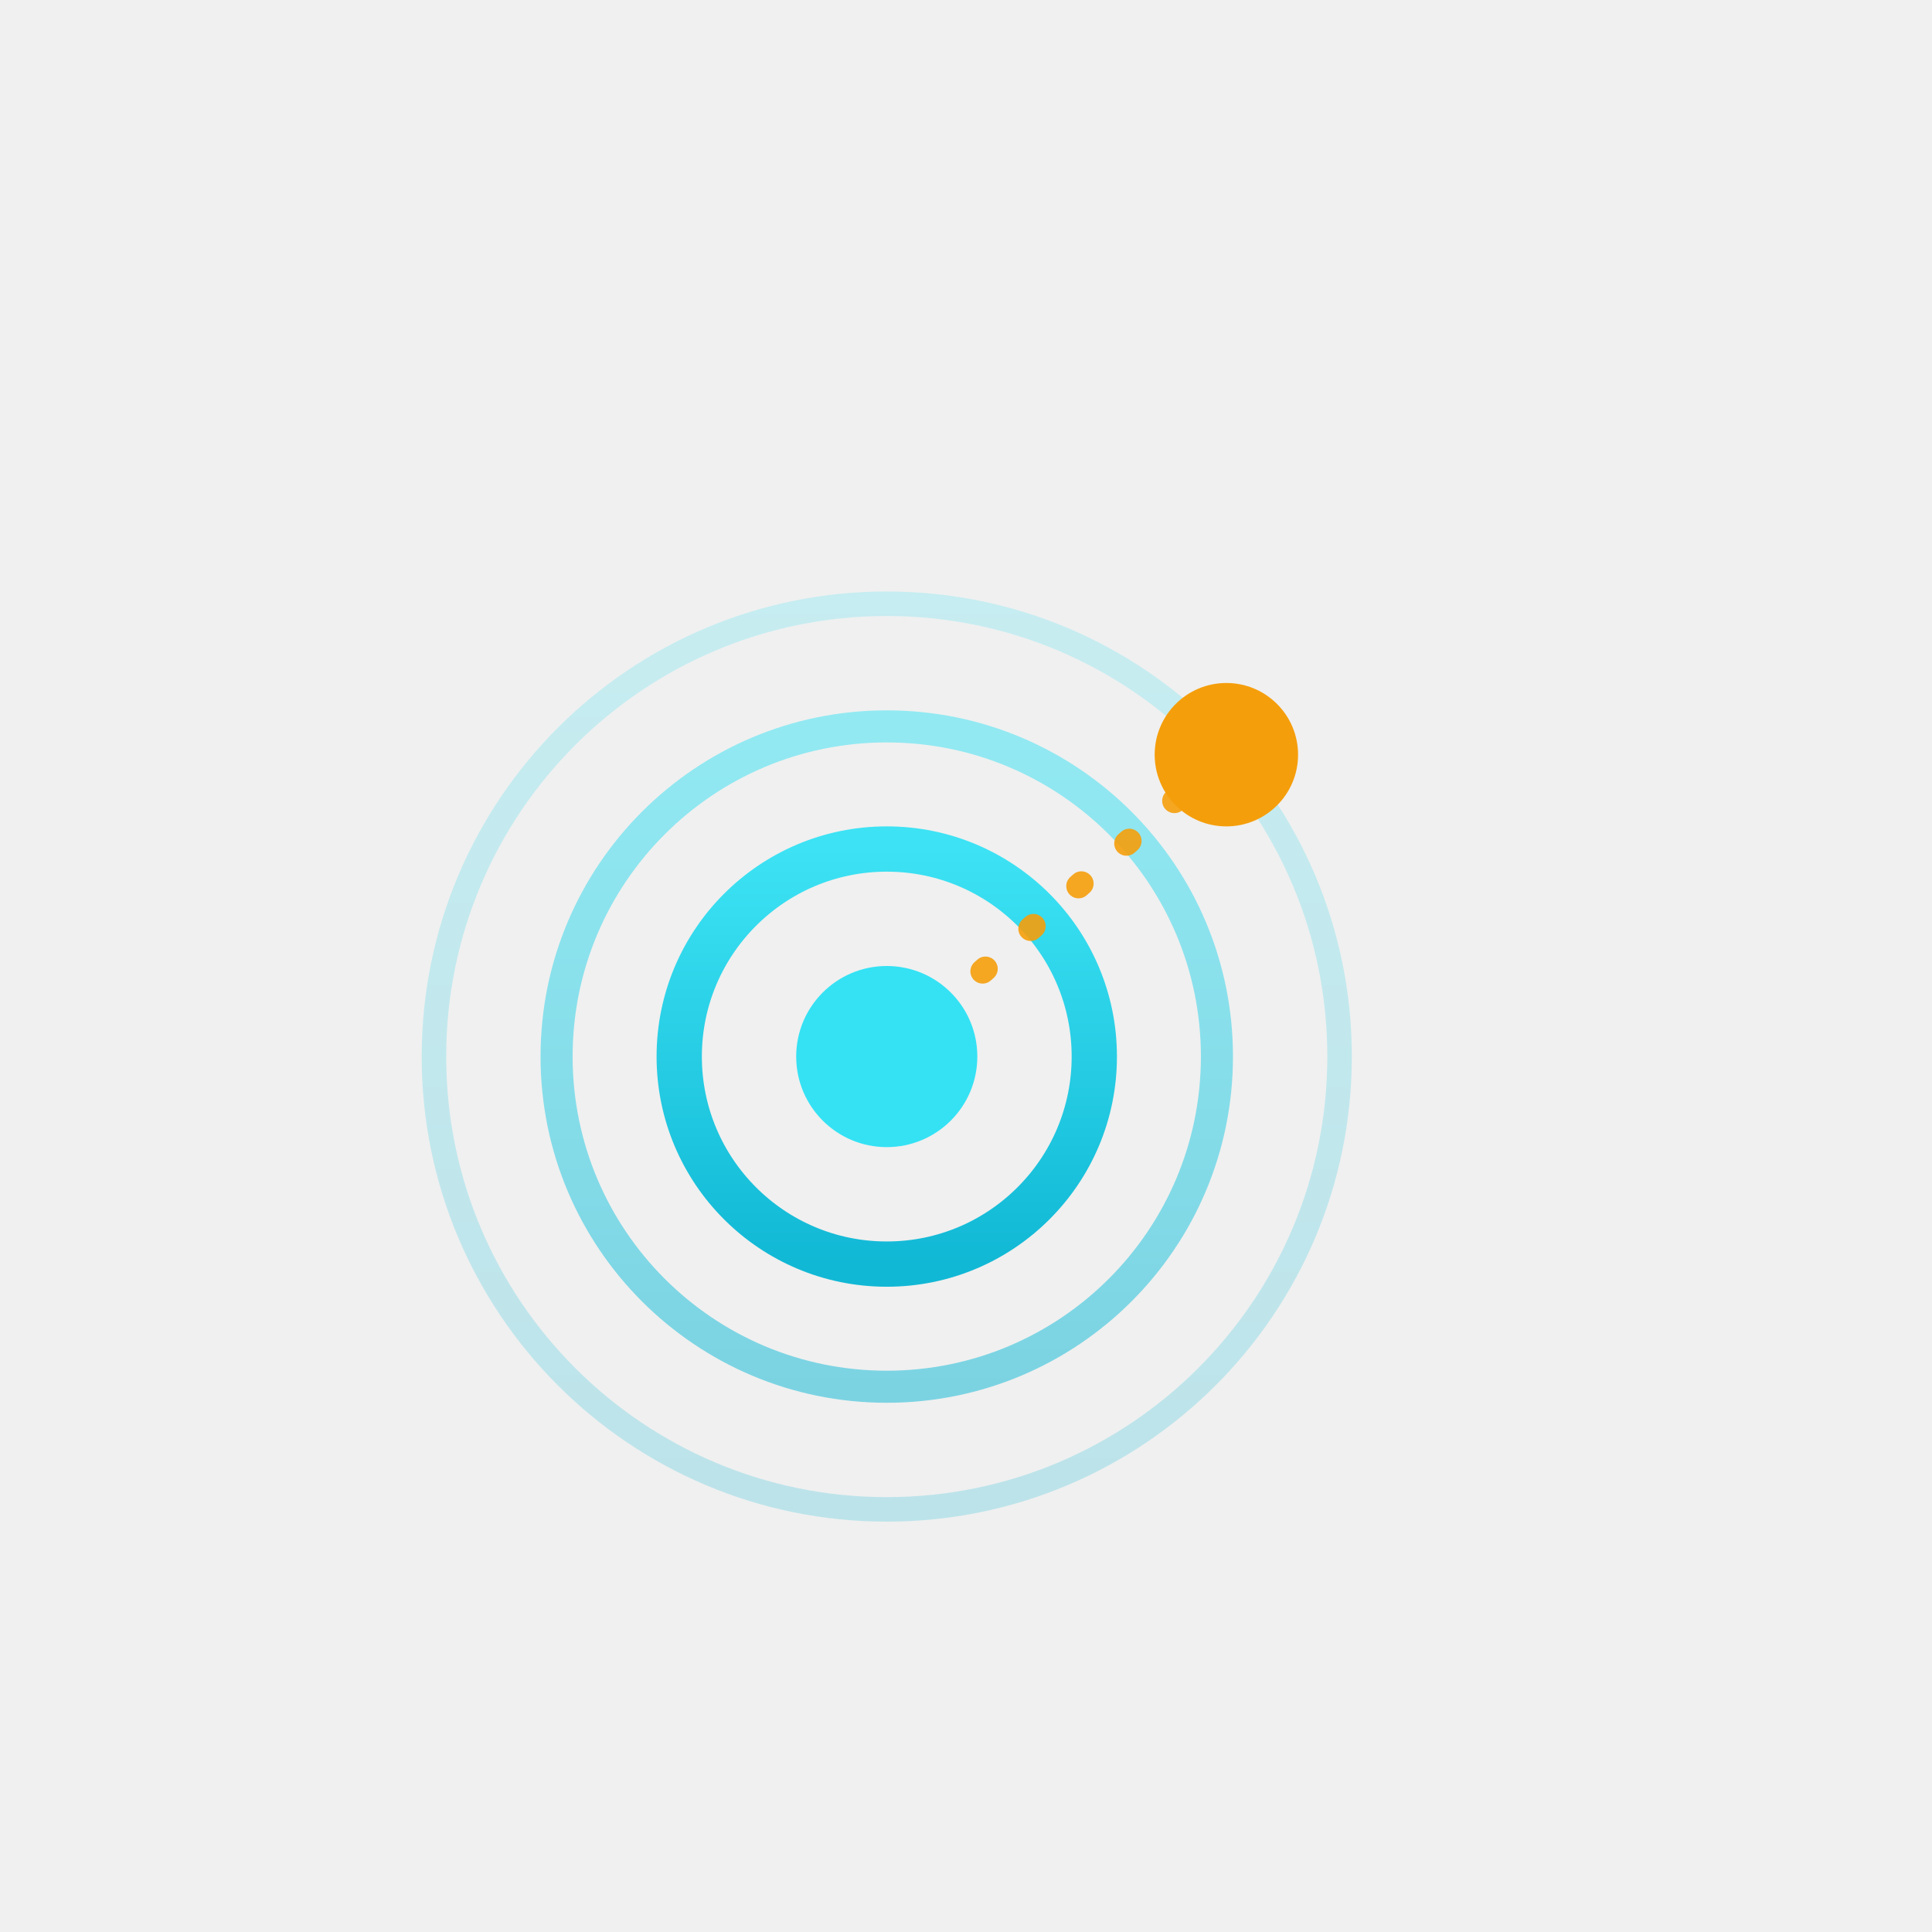
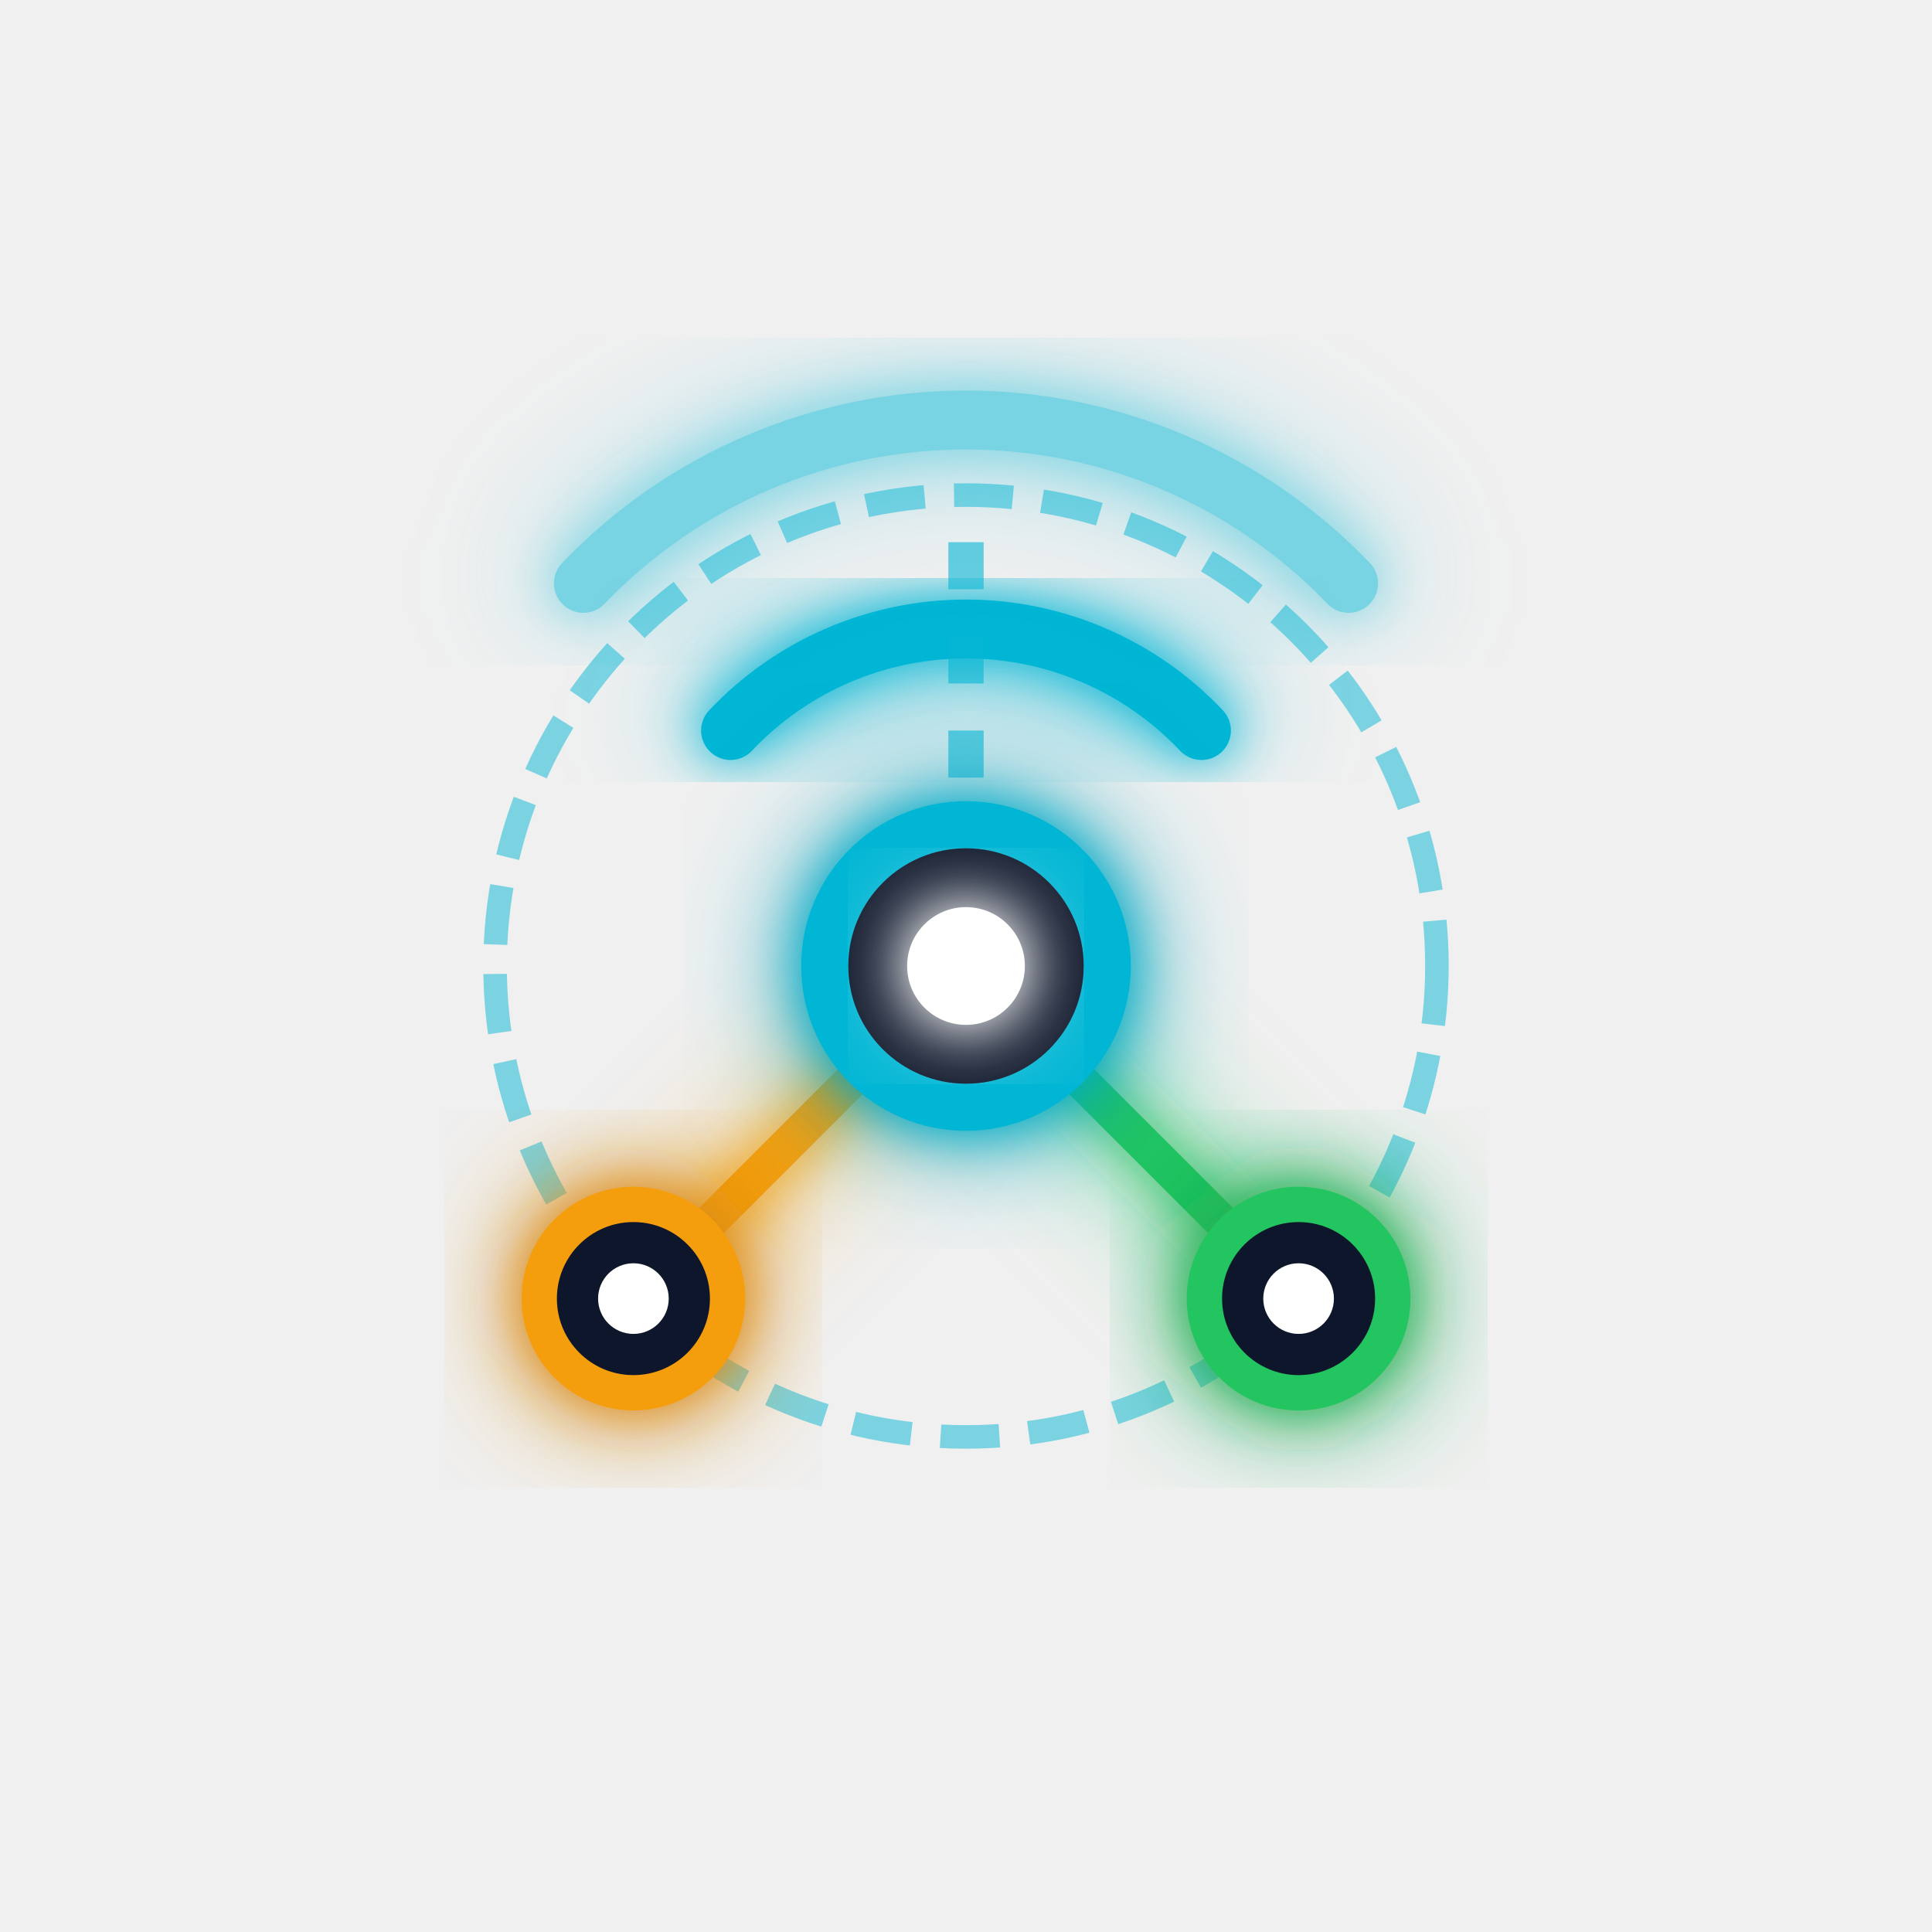
- <svg xmlns="http://www.w3.org/2000/svg" width="1024" height="1024" viewBox="0 0 1024 1024">
+ <svg xmlns="http://www.w3.org/2000/svg" viewBox="0 0 512 512" width="512" height="512">
  <defs>
-     <linearGradient id="ring" x1="0" y1="0" x2="0" y2="1">
-       <stop offset="0%" stop-color="#34e2f4" />
-       <stop offset="100%" stop-color="#06b6d4" />
-     </linearGradient>
+     <filter id="neon" x="-50%" y="-50%" width="200%" height="200%">
+       <feGaussianBlur stdDeviation="9" result="b1" />
+       <feGaussianBlur stdDeviation="20" result="b2" />
+       <feMerge>
+         <feMergeNode in="b2" />
+         <feMergeNode in="b1" />
+         <feMergeNode in="SourceGraphic" />
+       </feMerge>
+     </filter>
  </defs>
-   <g fill="none" stroke="url(#ring)" stroke-linecap="round">
-     <circle cx="470" cy="560" r="110" stroke-width="24" opacity="0.95" />
-     <circle cx="470" cy="560" r="175" stroke-width="17" opacity="0.5" />
-     <circle cx="470" cy="560" r="240" stroke-width="13" opacity="0.22" />
+   <g transform="translate(256 256) scale(0.78) translate(-256 -256)">
+     <circle cx="256" cy="256" r="160" fill="none" stroke="#06b6d4" stroke-width="8" opacity="0.5" stroke-dasharray="20 10" />
+     <path d="M 176 176 A 110 110 0 0 1 336 176" fill="none" stroke="#06b6d4" stroke-width="20" stroke-linecap="round" filter="url(#neon)" />
+     <path d="M 126 126 A 180 180 0 0 1 386 126" fill="none" stroke="#06b6d4" stroke-width="20" stroke-linecap="round" opacity="0.5" filter="url(#neon)" />
+     <path d="M 256 256 L 143 369" fill="none" stroke="#f59e0b" stroke-width="12" stroke-linecap="round" filter="url(#neon)" />
+     <path d="M 256 256 L 369 369" fill="none" stroke="#22c55e" stroke-width="12" stroke-linecap="round" filter="url(#neon)" />
+     <path d="M 256 256 L 256 96" fill="none" stroke="#06b6d4" stroke-width="12" stroke-dasharray="16 16" opacity="0.6" />
+     <circle cx="256" cy="256" r="48" fill="#0f172a" stroke="#06b6d4" stroke-width="16" filter="url(#neon)" />
+     <circle cx="256" cy="256" r="20" fill="#ffffff" filter="url(#neon)" />
+     <circle cx="143" cy="369" r="32" fill="#0f172a" stroke="#f59e0b" stroke-width="12" filter="url(#neon)" />
+     <circle cx="143" cy="369" r="12" fill="#ffffff" />
+     <circle cx="369" cy="369" r="32" fill="#0f172a" stroke="#22c55e" stroke-width="12" filter="url(#neon)" />
+     <circle cx="369" cy="369" r="12" fill="#ffffff" />
  </g>
-   <line x1="470" y1="560" x2="650" y2="400" stroke="#f59e0b" stroke-width="13" stroke-linecap="round" stroke-dasharray="2 32" opacity="0.9" />
-   <circle cx="470" cy="560" r="48" fill="#34e2f4" />
-   <circle cx="650" cy="400" r="38" fill="#f59e0b" />
</svg>
